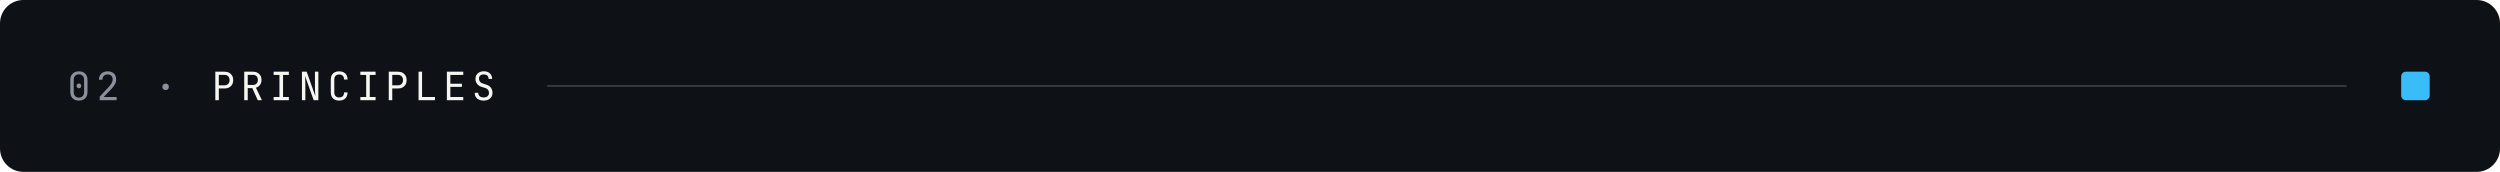
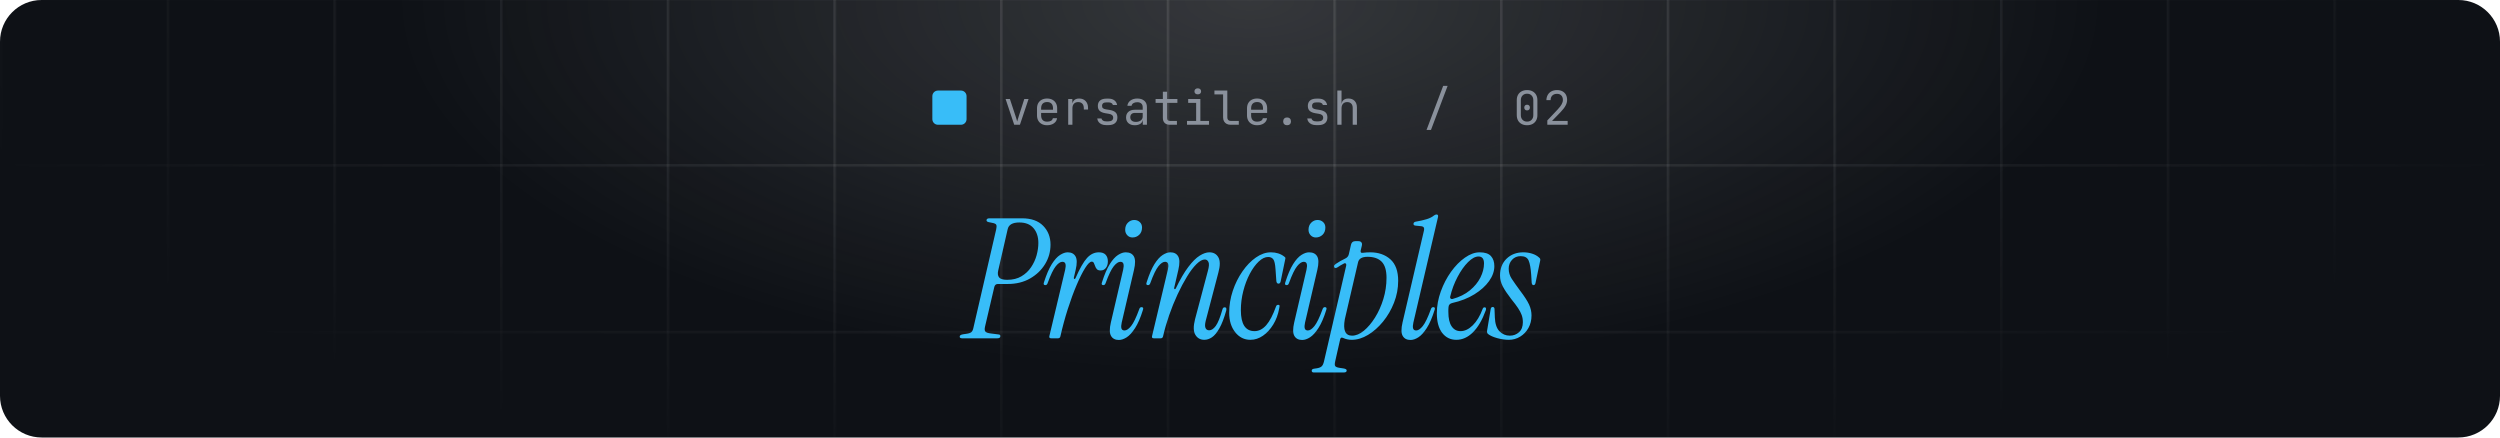
- <svg xmlns="http://www.w3.org/2000/svg" width="1280" height="88" viewBox="0 0 1280 88" role="img" aria-label="02 · principles">
-   <defs />
-   <rect width="1280" height="88" rx="12" fill="#0e1116" />
-   <path fill="#8a919c" d="M40.4 51.51Q39.06 51.51 38.07 50.98Q37.08 50.45 36.54 49.48Q36 48.51 36 47.21L36 40.81Q36 39.49 36.54 38.53Q37.08 37.57 38.07 37.04Q39.06 36.51 40.4 36.51Q41.76 36.51 42.74 37.04Q43.72 37.57 44.26 38.53Q44.8 39.49 44.8 40.81L44.8 47.21Q44.8 48.51 44.26 49.48Q43.72 50.45 42.73 50.98Q41.74 51.51 40.4 51.51ZM40.4 49.97Q41.6 49.97 42.33 49.2Q43.06 48.43 43.06 47.21L43.06 40.81Q43.06 39.59 42.33 38.82Q41.6 38.05 40.4 38.05Q39.2 38.05 38.47 38.82Q37.74 39.59 37.74 40.81L37.74 47.21Q37.74 48.43 38.47 49.2Q39.2 49.97 40.4 49.97ZM40.4 45.19Q39.86 45.19 39.53 44.85Q39.2 44.51 39.2 43.95Q39.2 43.41 39.53 43.08Q39.86 42.75 40.4 42.75Q40.94 42.75 41.27 43.08Q41.6 43.41 41.6 43.95Q41.6 44.51 41.27 44.85Q40.94 45.19 40.4 45.19ZM51.04 51.31L51.04 49.47L55.5 44.73Q56.64 43.51 57.16 42.56Q57.68 41.61 57.68 40.73Q57.68 39.51 57.01 38.81Q56.34 38.11 55.18 38.11Q53.9 38.11 53.17 38.83Q52.44 39.55 52.44 40.81L50.64 40.81Q50.68 39.49 51.25 38.52Q51.82 37.55 52.83 37.03Q53.84 36.51 55.18 36.51Q56.5 36.51 57.47 37.02Q58.44 37.53 58.96 38.47Q59.48 39.41 59.48 40.71Q59.48 41.95 58.82 43.17Q58.16 44.39 56.66 45.95L53.06 49.67L59.72 49.67L59.72 51.31ZM84.8 46.11Q84.04 46.11 83.59 45.67Q83.14 45.23 83.14 44.49Q83.14 43.71 83.59 43.25Q84.04 42.79 84.8 42.79Q85.56 42.79 86.01 43.25Q86.46 43.71 86.46 44.49Q86.46 45.23 86.01 45.67Q85.56 46.11 84.8 46.11Z" />
-   <path fill="#f5f5f2" d="M110.24 51.31L110.24 36.71L114.94 36.71Q116.3 36.71 117.3 37.24Q118.3 37.77 118.85 38.73Q119.4 39.69 119.4 41.01Q119.4 42.31 118.85 43.28Q118.3 44.25 117.3 44.78Q116.3 45.31 114.94 45.31L112.04 45.31L112.04 51.31ZM112.04 43.69L114.94 43.69Q116.12 43.69 116.83 42.96Q117.54 42.23 117.54 41.01Q117.54 39.77 116.83 39.05Q116.12 38.33 114.94 38.33L112.04 38.33ZM125.04 51.31L125.04 36.71L129.56 36.71Q130.86 36.71 131.84 37.24Q132.82 37.77 133.36 38.71Q133.9 39.65 133.9 40.91Q133.9 42.39 133.13 43.45Q132.36 44.51 131.04 44.91L134.1 51.31L131.98 51.31L129.18 45.11L126.84 45.11L126.84 51.31ZM126.84 43.49L129.56 43.49Q130.68 43.49 131.36 42.78Q132.04 42.07 132.04 40.91Q132.04 39.73 131.36 39.03Q130.68 38.33 129.56 38.33L126.84 38.33ZM140.1 51.31L140.1 49.67L143.08 49.67L143.08 38.35L140.1 38.35L140.1 36.71L147.9 36.71L147.9 38.35L144.92 38.35L144.92 49.67L147.9 49.67L147.9 51.31ZM154.6 51.31L154.6 36.71L157 36.71L161.46 49.21Q161.42 48.71 161.37 47.98Q161.32 47.25 161.29 46.44Q161.26 45.63 161.26 44.91L161.26 36.71L163 36.71L163 51.31L160.6 51.31L156.16 38.81Q156.2 39.29 156.24 40.02Q156.28 40.75 156.31 41.56Q156.34 42.37 156.34 43.11L156.34 51.31ZM173.68 51.51Q172.36 51.51 171.39 51.01Q170.42 50.51 169.89 49.56Q169.36 48.61 169.36 47.31L169.36 40.71Q169.36 39.39 169.89 38.45Q170.42 37.51 171.39 37.01Q172.36 36.51 173.68 36.51Q175 36.51 175.96 37.02Q176.92 37.53 177.44 38.47Q177.96 39.41 177.96 40.71L176.16 40.71Q176.16 39.47 175.51 38.8Q174.86 38.13 173.68 38.13Q172.5 38.13 171.83 38.79Q171.16 39.45 171.16 40.69L171.16 47.31Q171.16 48.55 171.83 49.22Q172.5 49.89 173.68 49.89Q174.86 49.89 175.51 49.22Q176.16 48.55 176.16 47.31L177.96 47.31Q177.96 48.59 177.44 49.54Q176.92 50.49 175.96 51Q175 51.51 173.68 51.51ZM184.5 51.31L184.5 49.67L187.48 49.67L187.48 38.35L184.5 38.35L184.5 36.71L192.3 36.71L192.3 38.35L189.32 38.35L189.32 49.67L192.3 49.67L192.3 51.31ZM199.04 51.31L199.04 36.71L203.74 36.71Q205.1 36.71 206.1 37.24Q207.1 37.77 207.65 38.73Q208.2 39.69 208.2 41.01Q208.2 42.31 207.65 43.28Q207.1 44.25 206.1 44.78Q205.1 45.31 203.74 45.31L200.84 45.31L200.84 51.31ZM200.84 43.69L203.74 43.69Q204.92 43.69 205.63 42.96Q206.34 42.23 206.34 41.01Q206.34 39.77 205.63 39.05Q204.92 38.33 203.74 38.33L200.84 38.33ZM214.3 51.31L214.3 36.71L216.1 36.71L216.1 49.67L222.7 49.67L222.7 51.31ZM228.8 51.31L228.8 36.71L237.2 36.71L237.2 38.35L230.58 38.35L230.58 42.87L236.5 42.87L236.5 44.49L230.58 44.49L230.58 49.67L237.2 49.67L237.2 51.31ZM247.68 51.51Q246.24 51.51 245.21 51.03Q244.18 50.55 243.62 49.65Q243.06 48.75 243.04 47.51L244.84 47.51Q244.84 48.61 245.59 49.25Q246.34 49.89 247.68 49.89Q248.94 49.89 249.65 49.27Q250.36 48.65 250.36 47.55Q250.36 46.67 249.89 46.01Q249.42 45.35 248.54 45.09L246.56 44.47Q245.06 44.01 244.25 42.93Q243.44 41.85 243.44 40.39Q243.44 39.21 243.97 38.34Q244.5 37.47 245.46 36.98Q246.42 36.49 247.72 36.49Q249.64 36.49 250.8 37.56Q251.96 38.63 251.98 40.41L250.18 40.41Q250.18 39.33 249.53 38.72Q248.88 38.11 247.7 38.11Q246.54 38.11 245.89 38.67Q245.24 39.23 245.24 40.23Q245.24 41.13 245.72 41.79Q246.2 42.45 247.1 42.73L249.1 43.37Q250.56 43.83 251.36 44.93Q252.16 46.03 252.16 47.51Q252.16 48.71 251.6 49.61Q251.04 50.51 250.03 51.01Q249.02 51.51 247.68 51.51Z" />
-   <rect x="280.16" y="43.5" width="921.24" height="1" fill="#f5f5f2" fill-opacity="0.18" />
-   <rect x="1229.4" y="36.71" width="14.6" height="14.6" rx="2.4" fill="#38bdf8" />
+ <svg xmlns="http://www.w3.org/2000/svg" width="960" height="168" viewBox="0 0 960 168" role="img" aria-label="Principles">
+   <defs>
+     <pattern id="grid" width="64" height="64" x="0" y="-1" patternUnits="userSpaceOnUse">
+       <g fill="#f5f5f2" fill-opacity="0.1">
+         <rect width="1" height="64" />
+         <rect width="64" height="1" />
+       </g>
+     </pattern>
+     <radialGradient id="fade" gradientUnits="userSpaceOnUse" cx="0" cy="0" r="1" gradientTransform="translate(480 0) scale(680 260)">
+       <stop offset="0.2" stop-color="#fff" />
+       <stop offset="0.75" stop-color="#000" />
+     </radialGradient>
+     <mask id="vignette" maskUnits="userSpaceOnUse" x="0" y="0" width="960" height="168">
+       <rect width="960" height="168" fill="url(#fade)" />
+     </mask>
+     <radialGradient id="beam" gradientUnits="userSpaceOnUse" cx="0" cy="0" r="1" gradientTransform="translate(480 0) scale(460 200)">
+       <stop offset="0" stop-color="#f5f5f2" stop-opacity="0.17" />
+       <stop offset="0.72" stop-color="#f5f5f2" stop-opacity="0" />
+     </radialGradient>
+   </defs>
+   <rect width="960" height="168" rx="16" fill="#0e1116" />
+   <rect width="960" height="168" rx="16" fill="url(#grid)" mask="url(#vignette)" />
+   <rect width="960" height="168" rx="16" fill="url(#beam)" />
+   <rect x="358.02" y="34.77" width="13.14" height="13.14" rx="2.16" fill="#38bdf8" />
+   <path fill="#8a919c" d="M389.46 47.91L386.15 38.01L387.8 38.01L390 44.67Q390.2 45.26 390.36 45.81Q390.52 46.36 390.59 46.67Q390.68 46.36 390.84 45.81Q391.01 45.26 391.19 44.67L393.33 38.01L394.97 38.01L391.65 47.91ZM402.08 48.09Q400.91 48.09 400.03 47.62Q399.16 47.15 398.68 46.3Q398.21 45.44 398.21 44.31L398.21 41.61Q398.21 40.46 398.68 39.61Q399.16 38.77 400.03 38.3Q400.91 37.83 402.08 37.83Q403.25 37.83 404.12 38.3Q404.99 38.77 405.47 39.61Q405.95 40.46 405.95 41.61L405.95 43.36L399.79 43.36L399.79 44.31Q399.79 45.48 400.38 46.1Q400.98 46.72 402.08 46.72Q403.01 46.72 403.59 46.39Q404.16 46.06 404.29 45.39L405.91 45.39Q405.75 46.63 404.7 47.36Q403.64 48.09 402.08 48.09ZM404.36 42.28L404.36 41.61Q404.36 40.44 403.78 39.81Q403.19 39.18 402.08 39.18Q400.98 39.18 400.38 39.81Q399.79 40.44 399.79 41.61L399.79 42.13L404.49 42.13ZM410.19 47.91L410.19 38.01L411.78 38.01L411.78 39.9L412.16 39.9L411.63 41.07Q411.63 39.47 412.33 38.65Q413.02 37.83 414.39 37.83Q415.95 37.83 416.88 38.81Q417.81 39.79 417.81 41.47L417.81 42.06L416.19 42.06L416.19 41.61Q416.19 40.44 415.62 39.82Q415.05 39.2 414.01 39.2Q412.98 39.2 412.4 39.83Q411.81 40.46 411.81 41.61L411.81 47.91ZM424.81 48.05Q423.8 48.05 423.06 47.74Q422.31 47.42 421.87 46.85Q421.43 46.27 421.34 45.48L422.96 45.48Q423.06 46 423.54 46.31Q424.02 46.61 424.81 46.61L425.57 46.61Q426.52 46.61 426.99 46.23Q427.46 45.84 427.46 45.19Q427.46 44.56 427.03 44.19Q426.61 43.82 425.78 43.7L424.45 43.48Q422.99 43.23 422.28 42.57Q421.57 41.92 421.57 40.66Q421.57 39.32 422.42 38.6Q423.26 37.87 424.95 37.87L425.64 37.87Q427.06 37.87 427.92 38.53Q428.79 39.2 428.97 40.33L427.35 40.33Q427.24 39.86 426.81 39.58Q426.38 39.31 425.64 39.31L424.95 39.31Q424.04 39.31 423.61 39.65Q423.19 39.99 423.19 40.67Q423.19 41.29 423.55 41.57Q423.91 41.86 424.68 41.99L426.02 42.2Q427.62 42.46 428.35 43.14Q429.08 43.82 429.08 45.12Q429.08 46.49 428.2 47.27Q427.33 48.05 425.57 48.05ZM435.77 48.09Q434.21 48.09 433.31 47.29Q432.41 46.49 432.41 45.12Q432.41 43.73 433.31 42.94Q434.21 42.15 435.74 42.15L438.8 42.15L438.8 41.16Q438.8 40.24 438.25 39.75Q437.7 39.25 436.69 39.25Q435.81 39.25 435.21 39.62Q434.62 39.99 434.53 40.62L432.91 40.62Q433.07 39.34 434.12 38.59Q435.16 37.83 436.73 37.83Q438.44 37.83 439.43 38.71Q440.42 39.59 440.42 41.11L440.42 47.91L438.83 47.91L438.83 46.02L438.56 46.02L438.83 45.75Q438.83 46.83 438 47.46Q437.16 48.09 435.77 48.09ZM436.17 46.81Q437.32 46.81 438.06 46.24Q438.8 45.66 438.8 44.76L438.8 43.36L435.77 43.36Q434.96 43.36 434.49 43.81Q434.03 44.26 434.03 45.03Q434.03 45.86 434.59 46.33Q435.16 46.81 436.17 46.81ZM449.24 47.91Q447.96 47.91 447.25 47.23Q446.54 46.54 446.54 45.3L446.54 39.49L443.75 39.49L443.75 38.01L446.54 38.01L446.54 35.22L448.16 35.22L448.16 38.01L452.12 38.01L452.12 39.49L448.16 39.49L448.16 45.3Q448.16 46.43 449.24 46.43L451.94 46.43L451.94 47.91ZM455.81 47.91L455.81 46.43L459.32 46.43L459.32 39.49L456.26 39.49L456.26 38.01L460.94 38.01L460.94 46.43L464.27 46.43L464.27 47.91ZM459.95 36.23Q459.35 36.23 459.01 35.92Q458.67 35.62 458.67 35.09Q458.67 34.55 459.01 34.24Q459.35 33.92 459.95 33.92Q460.54 33.92 460.88 34.24Q461.22 34.55 461.22 35.09Q461.22 35.62 460.88 35.92Q460.54 36.23 459.95 36.23ZM472.55 47.91Q471.68 47.91 471.03 47.57Q470.39 47.23 470.03 46.6Q469.67 45.97 469.67 45.12L469.67 36.25L466.34 36.25L466.34 34.77L471.29 34.77L471.29 45.12Q471.29 45.73 471.63 46.08Q471.97 46.43 472.55 46.43L475.7 46.43L475.7 47.91ZM482.72 48.09Q481.55 48.09 480.67 47.62Q479.8 47.15 479.32 46.3Q478.85 45.44 478.85 44.31L478.85 41.61Q478.85 40.46 479.32 39.61Q479.8 38.77 480.67 38.3Q481.55 37.83 482.72 37.83Q483.89 37.83 484.76 38.3Q485.63 38.77 486.11 39.61Q486.59 40.46 486.59 41.61L486.59 43.36L480.43 43.36L480.43 44.31Q480.43 45.48 481.02 46.1Q481.62 46.72 482.72 46.72Q483.65 46.72 484.23 46.39Q484.8 46.06 484.93 45.39L486.55 45.39Q486.39 46.63 485.34 47.36Q484.28 48.09 482.72 48.09ZM485 42.28L485 41.61Q485 40.44 484.42 39.81Q483.83 39.18 482.72 39.18Q481.62 39.18 481.02 39.81Q480.43 40.44 480.43 41.61L480.43 42.13L485.13 42.13ZM494.24 48.09Q493.55 48.09 493.15 47.69Q492.74 47.3 492.74 46.63Q492.74 45.93 493.15 45.52Q493.55 45.1 494.24 45.1Q494.92 45.1 495.33 45.52Q495.73 45.93 495.73 46.63Q495.73 47.3 495.33 47.69Q494.92 48.09 494.24 48.09ZM505.45 48.05Q504.44 48.05 503.7 47.74Q502.95 47.42 502.51 46.85Q502.07 46.27 501.98 45.48L503.6 45.48Q503.7 46 504.18 46.31Q504.66 46.61 505.45 46.61L506.21 46.61Q507.16 46.61 507.63 46.23Q508.1 45.84 508.1 45.19Q508.1 44.56 507.67 44.19Q507.25 43.82 506.42 43.7L505.09 43.48Q503.63 43.23 502.92 42.57Q502.21 41.92 502.21 40.66Q502.21 39.32 503.06 38.6Q503.9 37.87 505.59 37.87L506.28 37.87Q507.7 37.87 508.56 38.53Q509.43 39.2 509.61 40.33L507.99 40.33Q507.88 39.86 507.45 39.58Q507.02 39.31 506.28 39.31L505.59 39.31Q504.68 39.31 504.25 39.65Q503.83 39.99 503.83 40.67Q503.83 41.29 504.19 41.57Q504.55 41.86 505.32 41.99L506.66 42.2Q508.26 42.46 508.99 43.14Q509.72 43.82 509.72 45.12Q509.72 46.49 508.84 47.27Q507.97 48.05 506.21 48.05ZM513.53 47.91L513.53 34.77L515.15 34.77L515.15 38.01L515.15 39.9L515.49 39.9L515.15 40.28Q515.15 39.11 515.85 38.47Q516.56 37.83 517.8 37.83Q519.29 37.83 520.17 38.75Q521.06 39.67 521.06 41.25L521.06 47.91L519.44 47.91L519.44 41.43Q519.44 40.37 518.87 39.78Q518.3 39.2 517.33 39.2Q516.32 39.2 515.74 39.83Q515.15 40.46 515.15 41.61L515.15 47.91ZM547.79 49.89L554.18 32.97L555.89 32.97L549.5 49.89ZM586.4 48.09Q585.19 48.09 584.3 47.61Q583.41 47.14 582.92 46.26Q582.44 45.39 582.44 44.22L582.44 38.46Q582.44 37.27 582.92 36.41Q583.41 35.54 584.3 35.07Q585.19 34.59 586.4 34.59Q587.62 34.59 588.5 35.07Q589.38 35.54 589.87 36.41Q590.36 37.27 590.36 38.46L590.36 44.22Q590.36 45.39 589.87 46.26Q589.38 47.14 588.49 47.61Q587.6 48.09 586.4 48.09ZM586.4 46.7Q587.48 46.7 588.13 46.01Q588.79 45.32 588.79 44.22L588.79 38.46Q588.79 37.36 588.13 36.67Q587.48 35.98 586.4 35.98Q585.32 35.98 584.66 36.67Q584 37.36 584 38.46L584 44.22Q584 45.32 584.66 46.01Q585.32 46.7 586.4 46.7ZM586.4 42.4Q585.91 42.4 585.61 42.1Q585.32 41.79 585.32 41.29Q585.32 40.8 585.61 40.5Q585.91 40.21 586.4 40.21Q586.88 40.21 587.18 40.5Q587.48 40.8 587.48 41.29Q587.48 41.79 587.18 42.1Q586.88 42.4 586.4 42.4ZM594.17 47.91L594.17 46.25L598.19 41.99Q599.21 40.89 599.68 40.03Q600.15 39.18 600.15 38.39Q600.15 37.29 599.55 36.66Q598.94 36.03 597.9 36.03Q596.75 36.03 596.09 36.68Q595.43 37.33 595.43 38.46L593.81 38.46Q593.85 37.27 594.36 36.4Q594.87 35.53 595.78 35.06Q596.69 34.59 597.9 34.59Q599.09 34.59 599.96 35.05Q600.83 35.51 601.3 36.35Q601.77 37.2 601.77 38.37Q601.77 39.49 601.17 40.58Q600.58 41.68 599.23 43.09L595.99 46.43L601.98 46.43L601.98 47.91Z" />
+   <path fill="#f5f5f2" d="" />
+   <path fill="#38bdf8" d="M369.42 129.91Q368.52 129.91 368.52 129.27Q368.52 128.57 369.8 128.37L371.08 128.18Q372.49 127.99 373.03 127.51Q373.58 127.03 373.83 125.69L382.54 88.05Q382.79 86.97 382.6 86.39Q382.41 85.81 380.94 85.56L379.66 85.3Q378.82 85.11 378.82 84.6Q378.82 83.83 379.98 83.83L392.46 83.83Q397.77 83.83 400.58 86.71Q403.4 89.59 403.4 93.94Q403.4 97.97 401.32 101.4Q399.24 104.82 395.56 106.93Q391.88 109.05 386.95 109.05L383.18 109.05Q382.15 109.05 381.83 110.13L378.25 125.43Q377.93 126.84 378.41 127.35Q378.89 127.86 380.49 128.05L383.56 128.44Q384.14 128.5 384.14 129.08Q384.14 129.91 382.98 129.91ZM383.3 103.93Q382.92 105.59 383.66 106.52Q384.39 107.45 386.76 107.45Q389.96 107.45 392.23 106.1Q394.5 104.76 395.94 102.61Q397.38 100.47 398.06 98.01Q398.73 95.54 398.73 93.3Q398.73 89.78 396.87 87.61Q395.02 85.43 391.43 85.43Q387.53 85.43 386.95 87.99ZM403.66 129.91Q402.76 129.91 402.95 129.08L409.03 103.54Q409.35 102.13 409.13 101.33Q408.9 100.53 407.94 100.53Q406.79 100.53 405.42 102.23Q404.04 103.93 402.31 108.66Q402.06 109.49 401.42 109.49Q400.46 109.49 400.9 108.34Q402.31 103.93 403.88 101.43Q405.45 98.93 407.05 97.91Q408.65 96.89 409.99 96.89Q412.1 96.89 413 98.45Q413.9 100.02 413.06 103.61L412.36 106.61Q412.3 107.06 412.55 107.13Q412.81 107.19 413 106.81Q415.43 101.24 417.42 99.06Q419.4 96.89 421.96 96.89Q423.69 96.89 424.55 97.81Q425.42 98.74 425.42 100.34Q425.42 101.94 424.65 102.9Q423.88 103.86 422.66 103.86Q421.64 103.86 421.19 103.35Q420.74 102.84 420.52 102.17Q420.3 101.49 420.04 100.98Q419.78 100.47 419.21 100.47Q418.25 100.47 416.71 102.9Q415.18 105.33 413.42 109.46Q411.66 113.59 410.02 118.71Q408.39 123.83 407.18 129.21Q406.98 129.91 406.28 129.91ZM434.89 91.19Q433.67 91.19 432.87 90.33Q432.07 89.46 432.07 88.25Q432.07 86.52 433.13 85.49Q434.18 84.47 435.53 84.47Q436.81 84.47 437.67 85.27Q438.54 86.07 438.54 87.35Q438.54 89.14 437.45 90.17Q436.36 91.19 434.89 91.19ZM429.64 130.55Q427.53 130.55 426.63 128.98Q425.74 127.41 426.57 123.83L431.3 103.54Q431.62 102.13 431.4 101.33Q431.18 100.53 430.22 100.53Q429.06 100.53 427.69 102.23Q426.31 103.93 424.58 108.66Q424.33 109.49 423.69 109.49Q422.73 109.49 423.18 108.34Q424.58 103.93 426.15 101.43Q427.72 98.93 429.32 97.91Q430.92 96.89 432.26 96.89Q434.5 96.89 435.4 98.45Q436.3 100.02 435.46 103.61L430.73 123.89Q430.41 125.3 430.63 126.1Q430.86 126.9 431.82 126.9Q432.97 126.9 434.34 125.21Q435.72 123.51 437.45 118.77Q437.7 117.94 438.34 117.94Q439.3 117.94 438.86 119.09Q437.51 123.45 435.88 125.97Q434.25 128.5 432.65 129.53Q431.05 130.55 429.64 130.55ZM442.38 129.08L448.46 103.54Q448.78 102.13 448.55 101.33Q448.33 100.53 447.37 100.53Q446.22 100.53 444.84 102.23Q443.46 103.93 441.74 108.66Q441.48 109.49 440.84 109.49Q439.88 109.49 440.33 108.34Q441.74 103.93 443.3 101.43Q444.87 98.93 446.47 97.91Q448.07 96.89 449.42 96.89Q451.53 96.89 452.42 98.45Q453.32 100.02 452.49 103.61L450.89 110.52Q450.82 110.97 451.08 111.03Q451.34 111.09 451.53 110.71Q454.02 105.53 456.33 102.49Q458.63 99.45 460.68 98.17Q462.73 96.89 464.39 96.89Q466.76 96.89 467.85 98.81Q468.94 100.73 467.85 104.69L462.98 123.25Q462.54 125.05 462.92 125.94Q463.3 126.84 464.33 126.84Q465.61 126.84 466.86 125.14Q468.1 123.45 469.45 118.71Q469.64 118.01 470.28 118.01Q470.79 118.01 470.89 118.39Q470.98 118.77 470.86 119.29Q469.64 123.64 468.23 126.1Q466.82 128.57 465.38 129.53Q463.94 130.49 462.47 130.49Q460.17 130.49 459.02 128.57Q457.86 126.65 458.89 122.61L463.82 104.05Q464.52 101.56 464.04 100.6Q463.56 99.64 462.66 99.64Q461.26 99.64 459.46 101.4Q457.67 103.16 455.82 106.2Q453.96 109.24 452.17 113.08Q450.38 116.92 448.94 121.08Q447.5 125.24 446.6 129.21Q446.41 129.91 445.7 129.91L443.08 129.91Q442.18 129.91 442.38 129.08ZM480.14 130.49Q476.62 130.49 474.31 127.57Q472.01 124.66 472.01 120.12Q472.01 115.83 473.38 111.7Q474.76 107.57 477.1 104.21Q479.43 100.85 482.28 98.87Q485.13 96.89 488.01 96.89Q491.08 96.89 493.19 98.55Q493.51 98.81 493.58 98.97Q493.64 99.13 493.51 99.64L491.78 108.02Q491.59 108.92 490.95 108.92Q490.25 108.92 490.12 107.96L489.8 103.41Q489.61 100.47 488.94 99.57Q488.26 98.68 486.98 98.68Q485.19 98.68 483.34 100.44Q481.48 102.2 479.91 105.17Q478.34 108.15 477.42 111.77Q476.49 115.38 476.49 119.09Q476.49 127.16 481.74 127.16Q484.23 127.16 486.25 124.85Q488.26 122.55 489.99 117.69Q490.18 117.05 490.89 117.05Q491.27 117.05 491.34 117.33Q491.4 117.62 491.21 118.45Q490.57 121.97 488.9 124.66Q487.24 127.35 484.97 128.92Q482.7 130.49 480.14 130.49ZM505.29 91.19Q504.07 91.19 503.27 90.33Q502.47 89.46 502.47 88.25Q502.47 86.52 503.53 85.49Q504.58 84.47 505.93 84.47Q507.21 84.47 508.07 85.27Q508.94 86.07 508.94 87.35Q508.94 89.14 507.85 90.17Q506.76 91.19 505.29 91.19ZM500.04 130.55Q497.93 130.55 497.03 128.98Q496.14 127.41 496.97 123.83L501.7 103.54Q502.02 102.13 501.8 101.33Q501.58 100.53 500.62 100.53Q499.46 100.53 498.09 102.23Q496.71 103.93 494.98 108.66Q494.73 109.49 494.09 109.49Q493.13 109.49 493.58 108.34Q494.98 103.93 496.55 101.43Q498.12 98.93 499.72 97.91Q501.32 96.89 502.66 96.89Q504.9 96.89 505.8 98.45Q506.7 100.02 505.86 103.61L501.13 123.89Q500.81 125.3 501.03 126.1Q501.26 126.9 502.22 126.9Q503.37 126.9 504.74 125.21Q506.12 123.51 507.85 118.77Q508.1 117.94 508.74 117.94Q509.7 117.94 509.26 119.09Q507.91 123.45 506.28 125.97Q504.65 128.5 503.05 129.53Q501.45 130.55 500.04 130.55ZM504.52 143.03Q503.69 143.03 503.69 142.33Q503.69 141.69 504.71 141.56L505.61 141.43Q506.89 141.24 507.5 140.69Q508.1 140.15 508.42 138.74L516.94 102.01Q517.06 101.49 516.78 101.21Q516.49 100.92 515.98 101.24Q515.34 101.56 514.76 101.91Q514.18 102.26 513.61 102.65Q513.03 103.03 512.65 102.87Q512.26 102.71 512.26 102.26Q512.26 101.81 512.9 101.37Q514.7 100.15 516.62 99.25Q517.7 98.74 517.96 97.59L518.79 93.94Q519.11 92.6 520.46 92.6L521.61 92.6Q522.38 92.6 522.76 93.05Q523.14 93.49 522.95 94.33L522.5 96.18Q522.31 97.27 523.34 97.08Q524.81 96.89 526.15 96.89Q530.89 96.89 533.9 99.57Q536.9 102.26 536.9 107.83Q536.9 112.18 535.3 116.25Q533.7 120.31 531.08 123.51Q528.46 126.71 525.32 128.6Q522.18 130.49 519.05 130.49Q517.32 130.49 515.78 129.78Q514.82 129.33 514.63 130.29L512.71 138.74Q512.39 140.15 512.74 140.6Q513.1 141.05 514.31 141.24L515.98 141.49Q517.13 141.69 517.13 142.26Q517.13 143.03 516.04 143.03ZM516.42 122.55Q515.27 128.89 519.18 128.89Q521.42 128.89 523.72 127Q526.02 125.11 528.01 121.94Q529.99 118.77 531.21 114.81Q532.42 110.84 532.42 106.68Q532.42 102.39 530.57 100.5Q528.71 98.61 525.13 98.61Q521.93 98.61 521.48 100.79ZM541.64 130.55Q539.53 130.55 538.63 128.98Q537.74 127.41 538.57 123.83L546.7 88.95Q547.02 87.8 546.73 87.35Q546.44 86.9 545.54 86.84L543.62 86.65Q542.66 86.58 542.79 85.81Q542.92 85.24 543.69 85.11Q545.99 84.73 547.78 84.18Q549.58 83.64 550.66 82.74Q551.18 82.36 551.62 82.36Q552.39 82.36 552.2 83.32L542.73 123.89Q542.41 125.3 542.63 126.1Q542.86 126.9 543.82 126.9Q544.97 126.9 546.34 125.21Q547.72 123.51 549.45 118.77Q549.7 117.94 550.34 117.94Q551.3 117.94 550.86 119.09Q549.51 123.45 547.88 125.97Q546.25 128.5 544.65 129.53Q543.05 130.55 541.64 130.55ZM559.24 130.49Q555.85 130.49 553.8 127.83Q551.75 125.17 551.75 120.31Q551.75 116.09 553.26 111.93Q554.76 107.77 557.19 104.37Q559.62 100.98 562.54 98.93Q565.45 96.89 568.2 96.89Q571.21 96.89 572.52 98.33Q573.83 99.77 573.83 102.2Q573.83 105.08 571.82 107.93Q569.8 110.77 566.18 113.01Q562.57 115.25 557.7 116.34Q556.3 116.66 556.23 117.94Q556.17 118.39 556.17 118.87Q556.17 119.35 556.17 119.8Q556.17 123.45 557.42 125.3Q558.66 127.16 560.84 127.16Q563.27 127.16 565.54 124.92Q567.82 122.68 569.35 118.58Q569.54 118.01 570.12 118.01Q570.5 118.01 570.6 118.33Q570.7 118.65 570.57 119.09Q568.52 124.73 565.61 127.61Q562.7 130.49 559.24 130.49ZM556.87 113.91Q556.74 114.36 557.03 114.65Q557.32 114.93 557.77 114.81Q561.74 113.72 564.42 111.51Q567.11 109.3 568.49 106.55Q569.86 103.8 569.86 101.17Q569.86 98.49 567.75 98.49Q565.9 98.49 563.72 100.66Q561.54 102.84 559.69 106.36Q557.83 109.88 556.87 113.91ZM579.4 130.49Q577.29 130.49 574.95 129.85Q572.62 129.21 571.4 128.25Q570.95 127.86 571.02 127.09L572.42 118.71Q572.55 117.88 573.19 117.88Q573.9 117.88 573.9 118.77L574.02 121.85Q574.15 125.49 575.78 127.19Q577.42 128.89 579.78 128.89Q581.83 128.89 583.3 127.57Q584.78 126.26 584.78 123.7Q584.78 122.23 584.33 120.98Q583.88 119.73 582.92 118.29Q581.96 116.85 580.3 114.81Q578.12 111.99 577.06 109.97Q576.01 107.96 576.01 105.78Q576.01 101.75 578.54 99.32Q581.06 96.89 584.97 96.89Q586.7 96.89 588.33 97.4Q589.96 97.91 591.05 98.93Q591.62 99.38 591.43 100.09L589.64 108.66Q589.45 109.49 588.87 109.49Q588.3 109.49 588.17 108.6L587.98 105.53Q587.72 101.69 586.98 100.02Q586.25 98.36 583.94 98.36Q581.9 98.36 580.62 99.77Q579.34 101.17 579.34 103.16Q579.34 105.27 580.49 107.03Q581.64 108.79 583.62 111.48Q586.25 114.93 587.18 116.98Q588.1 119.03 588.1 121.14Q588.1 123.83 586.92 125.94Q585.74 128.05 583.75 129.27Q581.77 130.49 579.4 130.49Z" />
</svg>
